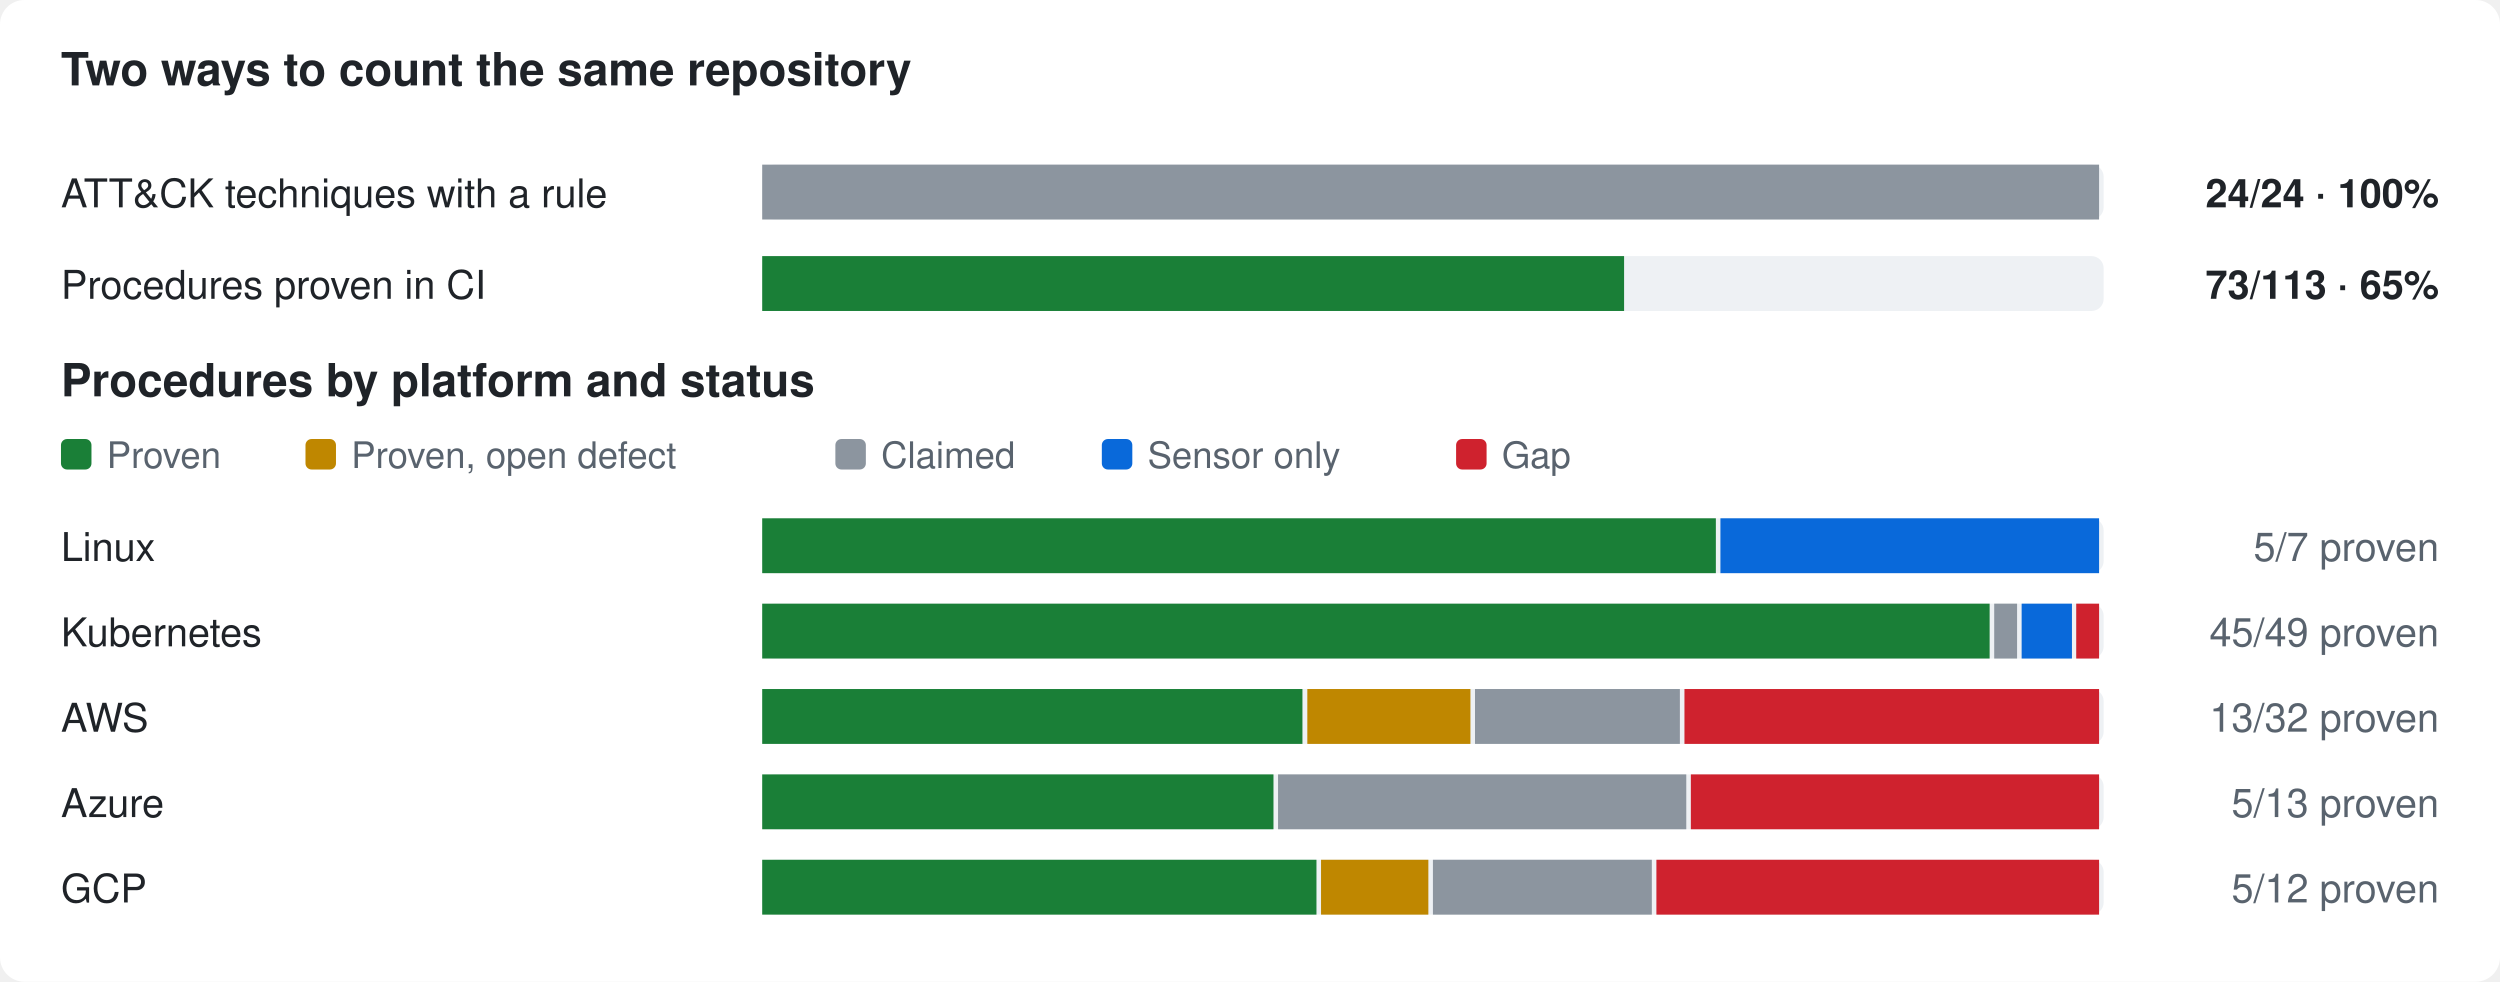
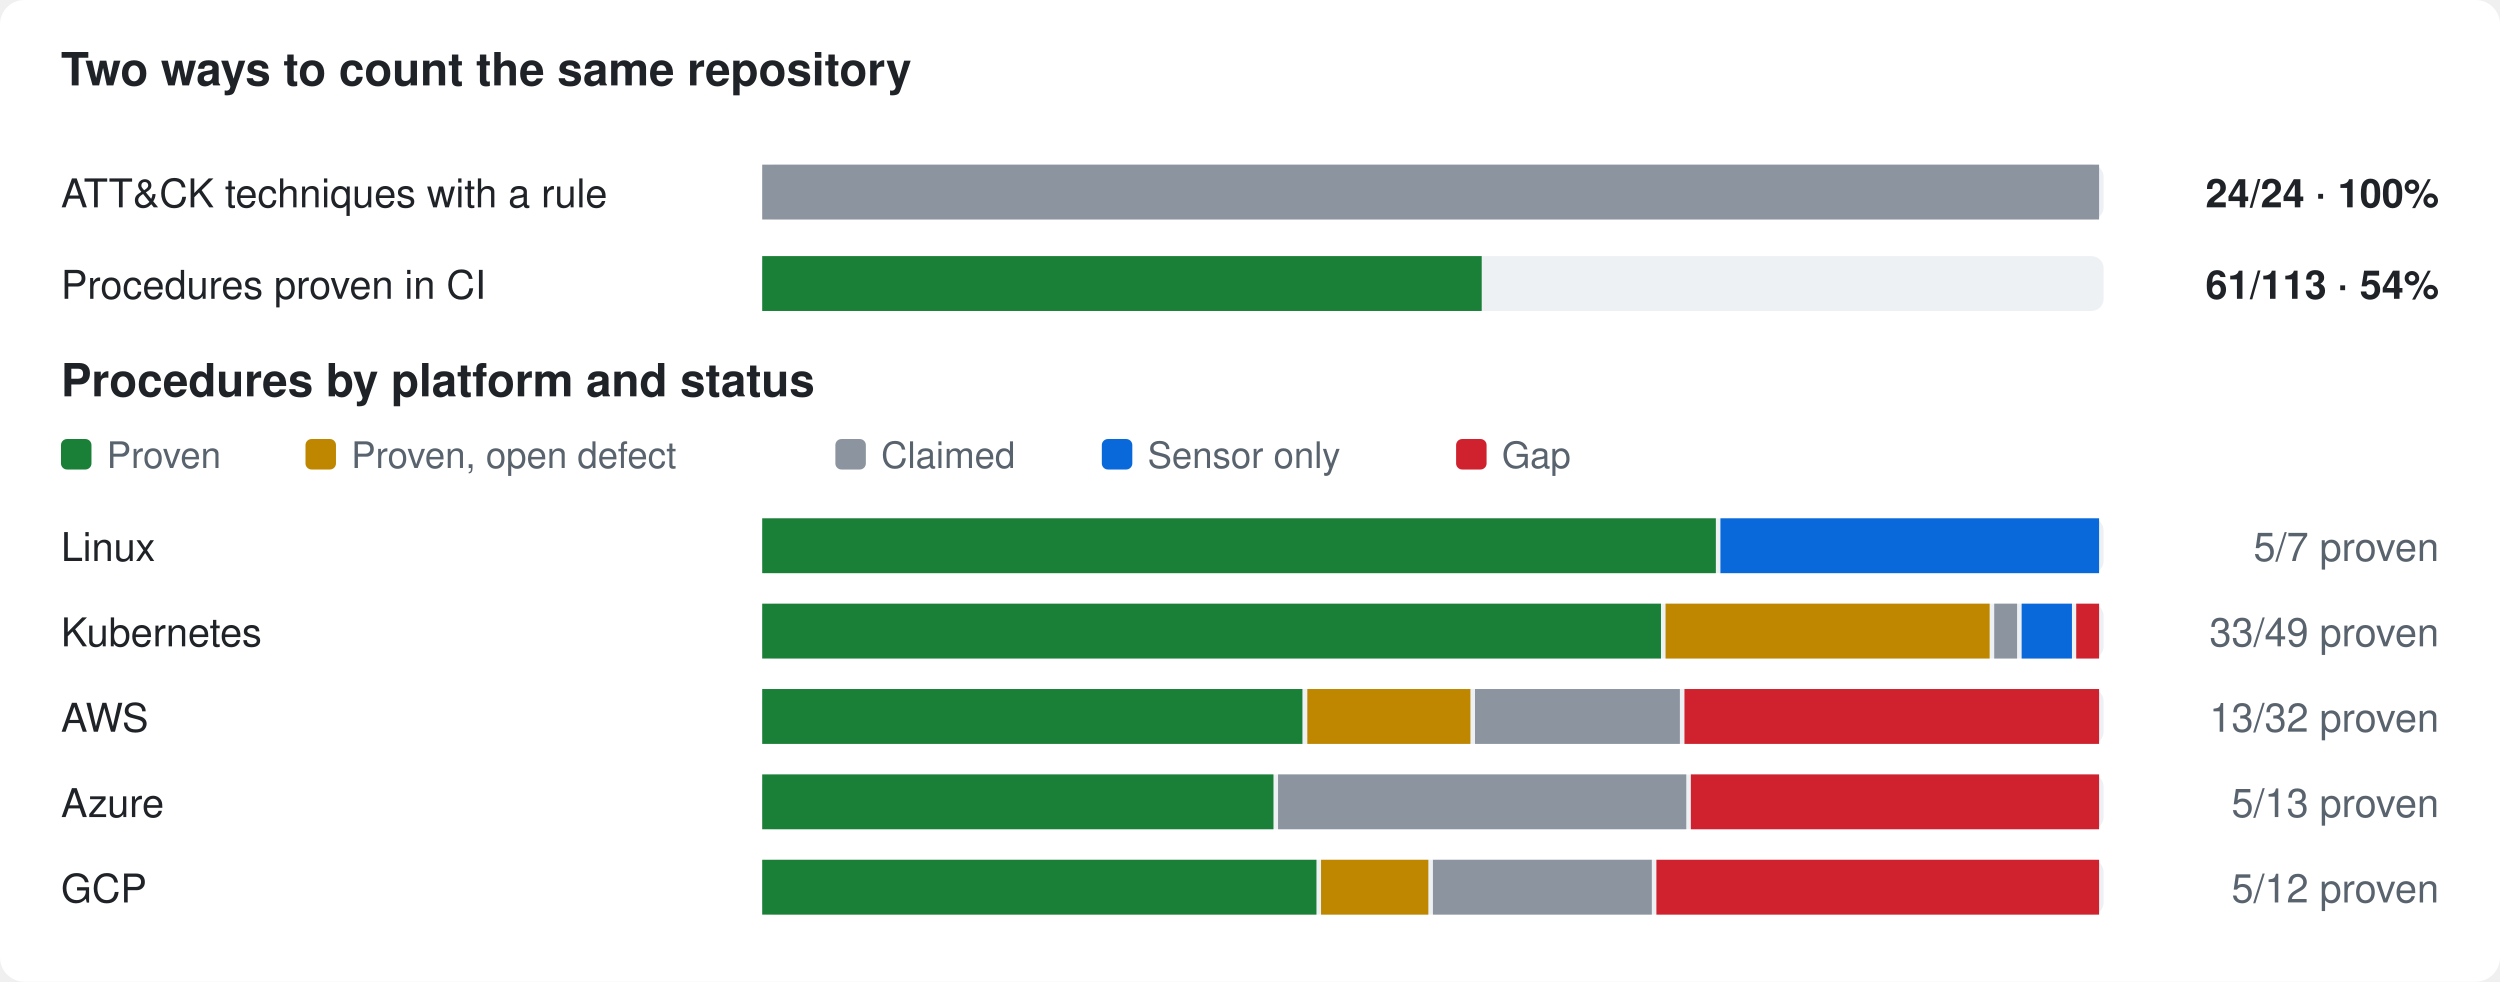
- <svg xmlns="http://www.w3.org/2000/svg" width="820" height="322" viewBox="0 0 820 322" font-family="-apple-system,BlinkMacSystemFont,'Segoe UI',Helvetica,Arial,sans-serif" role="img" aria-label="Procedure coverage: 73 of 113 procedures proven in CI">
+ <svg xmlns="http://www.w3.org/2000/svg" width="820" height="322" viewBox="0 0 820 322" font-family="-apple-system,BlinkMacSystemFont,'Segoe UI',Helvetica,Arial,sans-serif" role="img" aria-label="Procedure coverage: 61 of 113 procedures proven in CI">
  <rect width="820" height="322" rx="8" fill="#ffffff" />
  <text x="20" y="28" fill="#1f2328" font-size="15" font-weight="600" text-anchor="start">Two ways to count the same repository</text>
  <text x="20" y="68" fill="#1f2328" font-size="13" font-weight="400" text-anchor="start">ATT&amp;CK techniques with a rule</text>
  <rect x="250" y="54" width="440" height="18" rx="4" fill="#eef1f4" />
  <rect x="250.0" y="54" width="438.5" height="18" fill="#8c959f" />
  <text x="800" y="68" fill="#1f2328" font-size="13" font-weight="600" text-anchor="end">24/24 · 100%</text>
  <text x="20" y="98" fill="#1f2328" font-size="13" font-weight="400" text-anchor="start">Procedures proven in CI</text>
  <rect x="250" y="84" width="440" height="18" rx="4" fill="#eef1f4" />
-   <rect x="250.0" y="84" width="282.7" height="18" fill="#1a7f37" />
-   <text x="800" y="98" fill="#1f2328" font-size="13" font-weight="600" text-anchor="end">73/113 · 65%</text>
+   <rect x="250.0" y="84" width="236.0" height="18" fill="#1a7f37" />
+   <text x="800" y="98" fill="#1f2328" font-size="13" font-weight="600" text-anchor="end">61/113 · 54%</text>
  <text x="20" y="130" fill="#1f2328" font-size="15" font-weight="600" text-anchor="start">Procedures by platform and status</text>
  <rect x="20" y="144" width="10" height="10" rx="2" fill="#1a7f37" />
  <text x="35" y="153.5" fill="#59636e" font-size="12" font-weight="400" text-anchor="start">Proven</text>
  <rect x="100.2" y="144" width="10" height="10" rx="2" fill="#bf8700" />
  <text x="115.2" y="153.5" fill="#59636e" font-size="12" font-weight="400" text-anchor="start">Proven, open defect</text>
  <rect x="274.0" y="144" width="10" height="10" rx="2" fill="#8c959f" />
  <text x="289.0" y="153.5" fill="#59636e" font-size="12" font-weight="400" text-anchor="start">Claimed</text>
  <rect x="361.4" y="144" width="10" height="10" rx="2" fill="#0969da" />
  <text x="376.4" y="153.5" fill="#59636e" font-size="12" font-weight="400" text-anchor="start">Sensor only</text>
  <rect x="477.6" y="144" width="10" height="10" rx="2" fill="#cf222e" />
  <text x="492.6" y="153.5" fill="#59636e" font-size="12" font-weight="400" text-anchor="start">Gap</text>
  <text x="20" y="184" fill="#1f2328" font-size="13" font-weight="400" text-anchor="start">Linux</text>
  <rect x="250" y="170" width="440" height="18" rx="4" fill="#eef1f4" />
  <rect x="250.0" y="170" width="312.8" height="18" fill="#1a7f37" />
  <rect x="564.3" y="170" width="124.2" height="18" fill="#0969da" />
  <text x="800" y="184" fill="#59636e" font-size="13" font-weight="400" text-anchor="end">5/7 proven</text>
  <text x="20" y="212" fill="#1f2328" font-size="13" font-weight="400" text-anchor="start">Kubernetes</text>
  <rect x="250" y="198" width="440" height="18" rx="4" fill="#eef1f4" />
-   <rect x="250.0" y="198" width="402.6" height="18" fill="#1a7f37" />
+   <rect x="250.0" y="198" width="294.8" height="18" fill="#1a7f37" />
+   <rect x="546.3" y="198" width="106.3" height="18" fill="#bf8700" />
  <rect x="654.1" y="198" width="7.5" height="18" fill="#8c959f" />
  <rect x="663.1" y="198" width="16.5" height="18" fill="#0969da" />
  <rect x="681.0" y="198" width="7.5" height="18" fill="#cf222e" />
-   <text x="800" y="212" fill="#59636e" font-size="13" font-weight="400" text-anchor="end">45/49 proven</text>
+   <text x="800" y="212" fill="#59636e" font-size="13" font-weight="400" text-anchor="end">33/49 proven</text>
  <text x="20" y="240" fill="#1f2328" font-size="13" font-weight="400" text-anchor="start">AWS</text>
  <rect x="250" y="226" width="440" height="18" rx="4" fill="#eef1f4" />
  <rect x="250.0" y="226" width="177.2" height="18" fill="#1a7f37" />
  <rect x="428.8" y="226" width="53.5" height="18" fill="#bf8700" />
  <rect x="483.8" y="226" width="67.2" height="18" fill="#8c959f" />
  <rect x="552.5" y="226" width="136.0" height="18" fill="#cf222e" />
  <text x="800" y="240" fill="#59636e" font-size="13" font-weight="400" text-anchor="end">13/32 proven</text>
  <text x="20" y="268" fill="#1f2328" font-size="13" font-weight="400" text-anchor="start">Azure</text>
  <rect x="250" y="254" width="440" height="18" rx="4" fill="#eef1f4" />
  <rect x="250.0" y="254" width="167.7" height="18" fill="#1a7f37" />
  <rect x="419.2" y="254" width="133.9" height="18" fill="#8c959f" />
  <rect x="554.6" y="254" width="133.9" height="18" fill="#cf222e" />
  <text x="800" y="268" fill="#59636e" font-size="13" font-weight="400" text-anchor="end">5/13 proven</text>
  <text x="20" y="296" fill="#1f2328" font-size="13" font-weight="400" text-anchor="start">GCP</text>
  <rect x="250" y="282" width="440" height="18" rx="4" fill="#eef1f4" />
  <rect x="250.0" y="282" width="181.8" height="18" fill="#1a7f37" />
  <rect x="433.3" y="282" width="35.2" height="18" fill="#bf8700" />
  <rect x="470.0" y="282" width="71.8" height="18" fill="#8c959f" />
  <rect x="543.3" y="282" width="145.2" height="18" fill="#cf222e" />
  <text x="800" y="296" fill="#59636e" font-size="13" font-weight="400" text-anchor="end">5/12 proven</text>
</svg>
